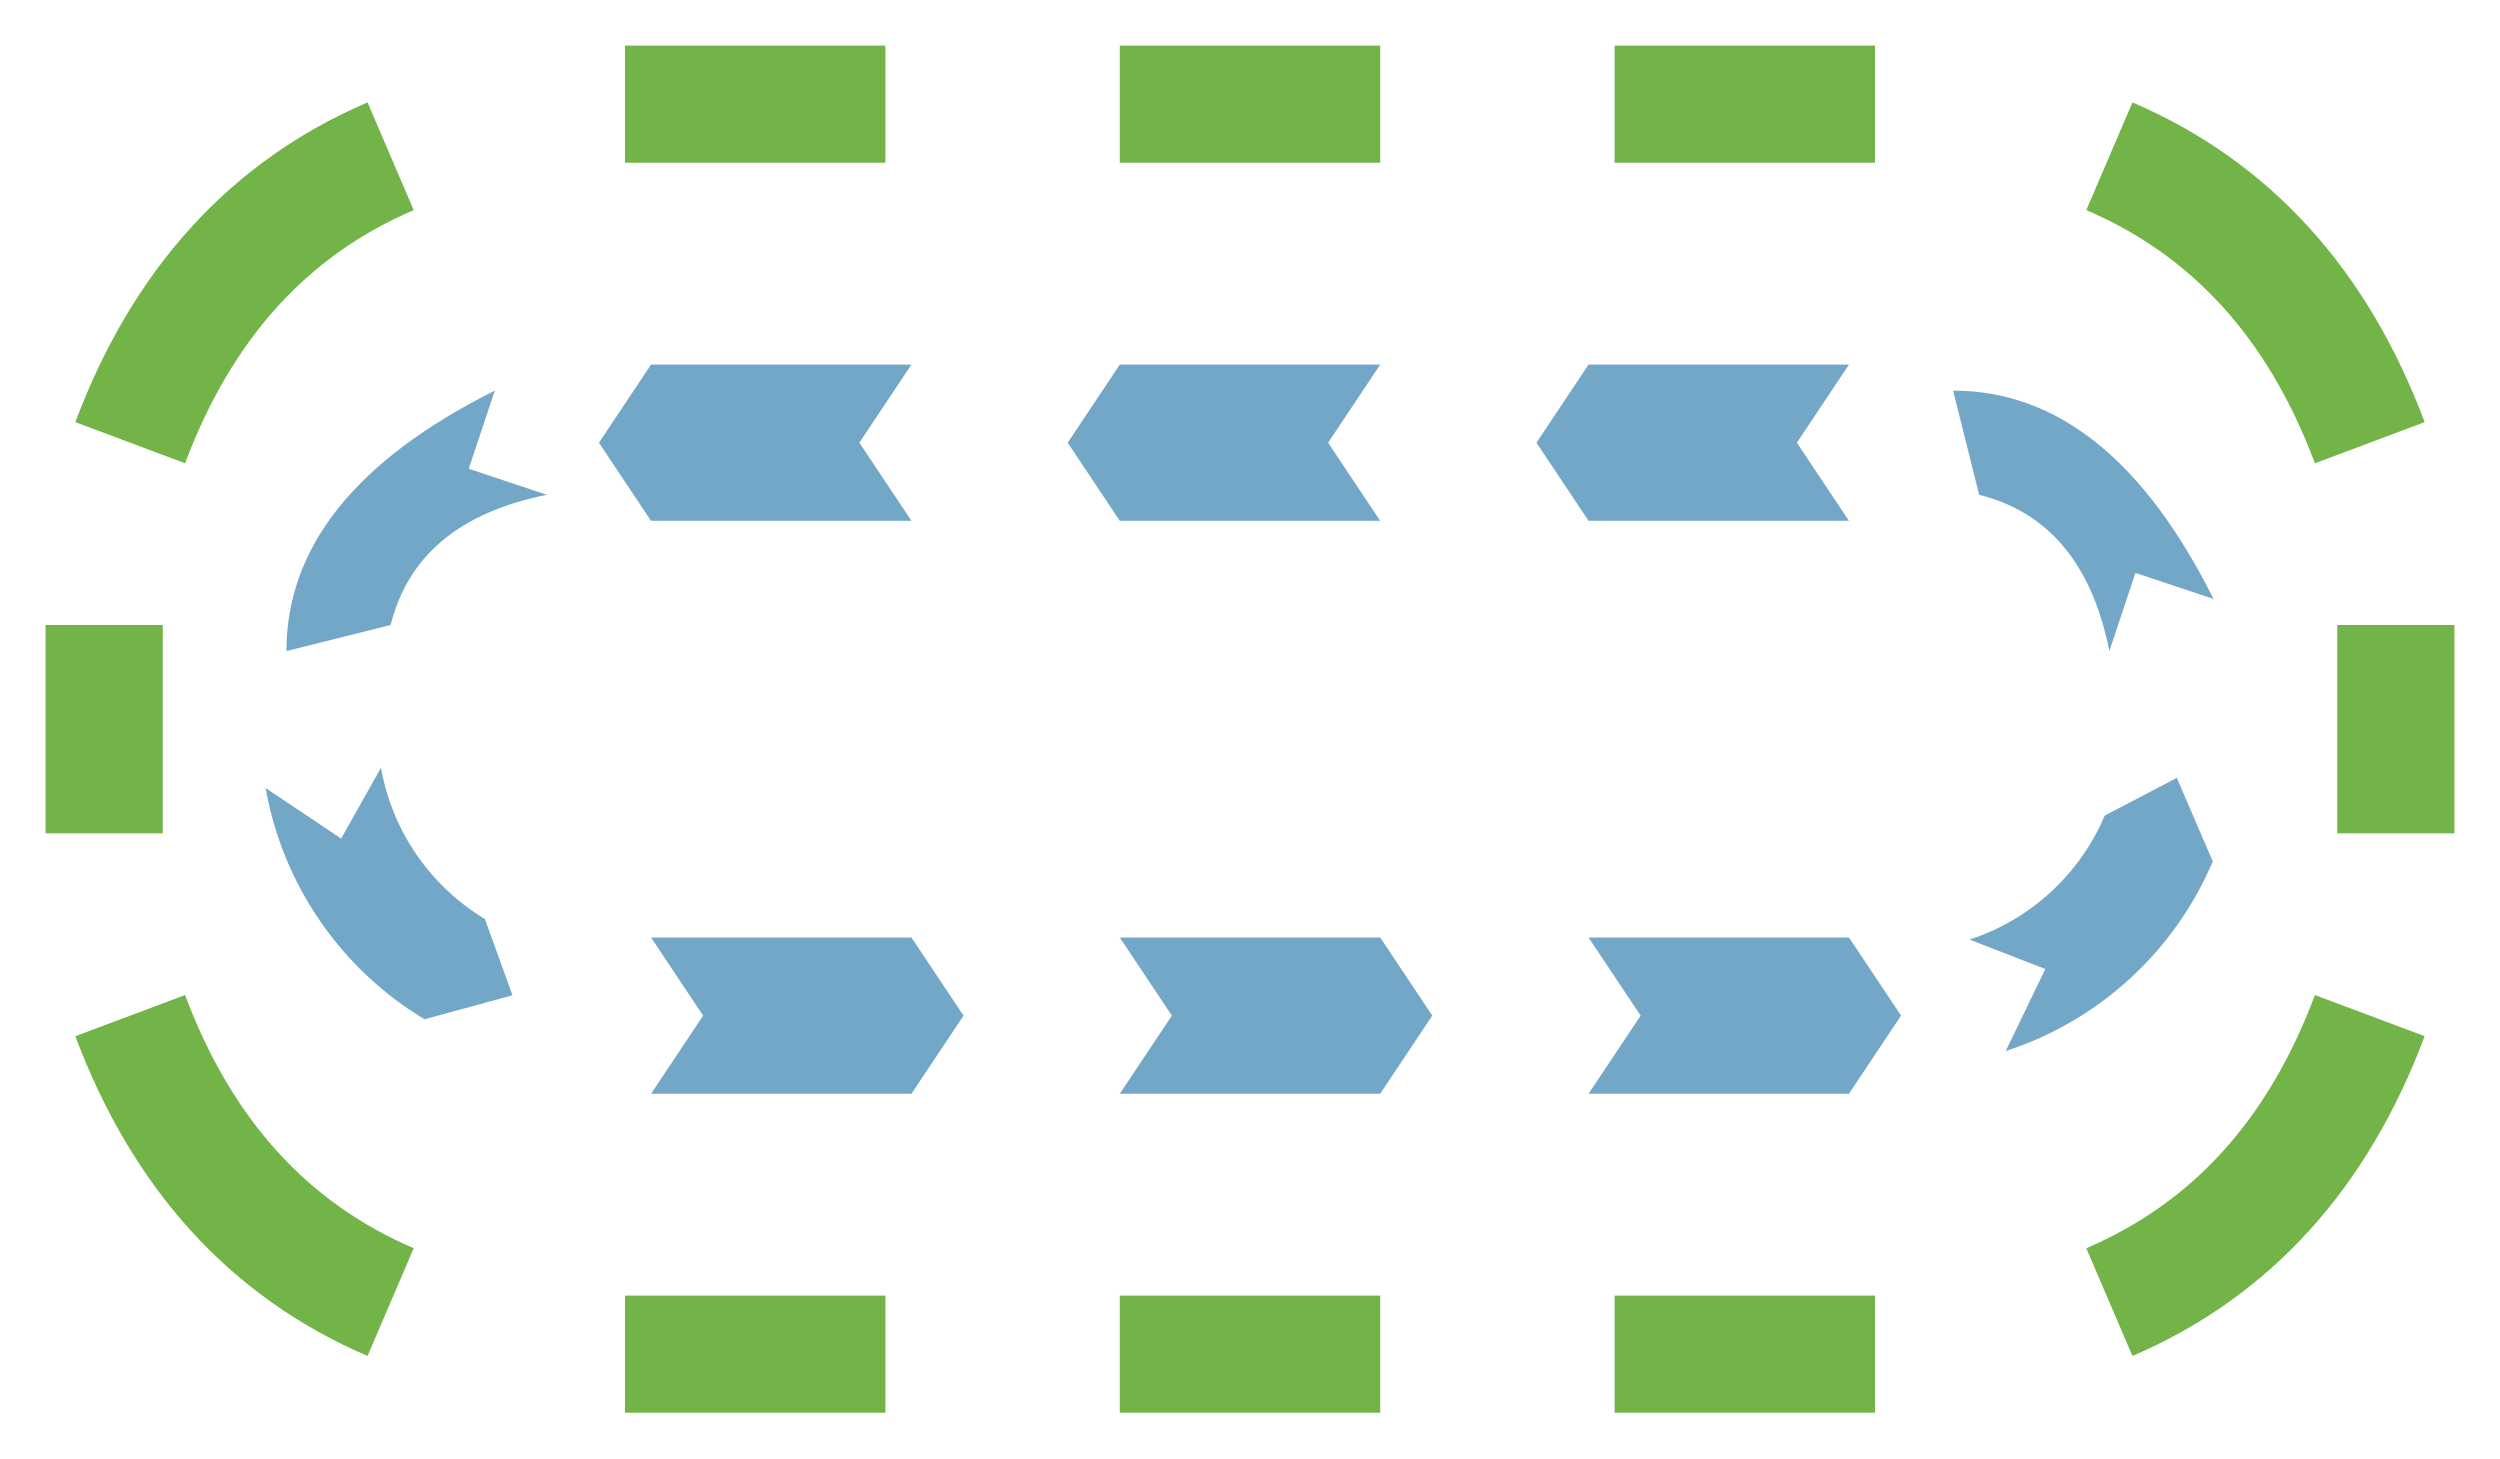
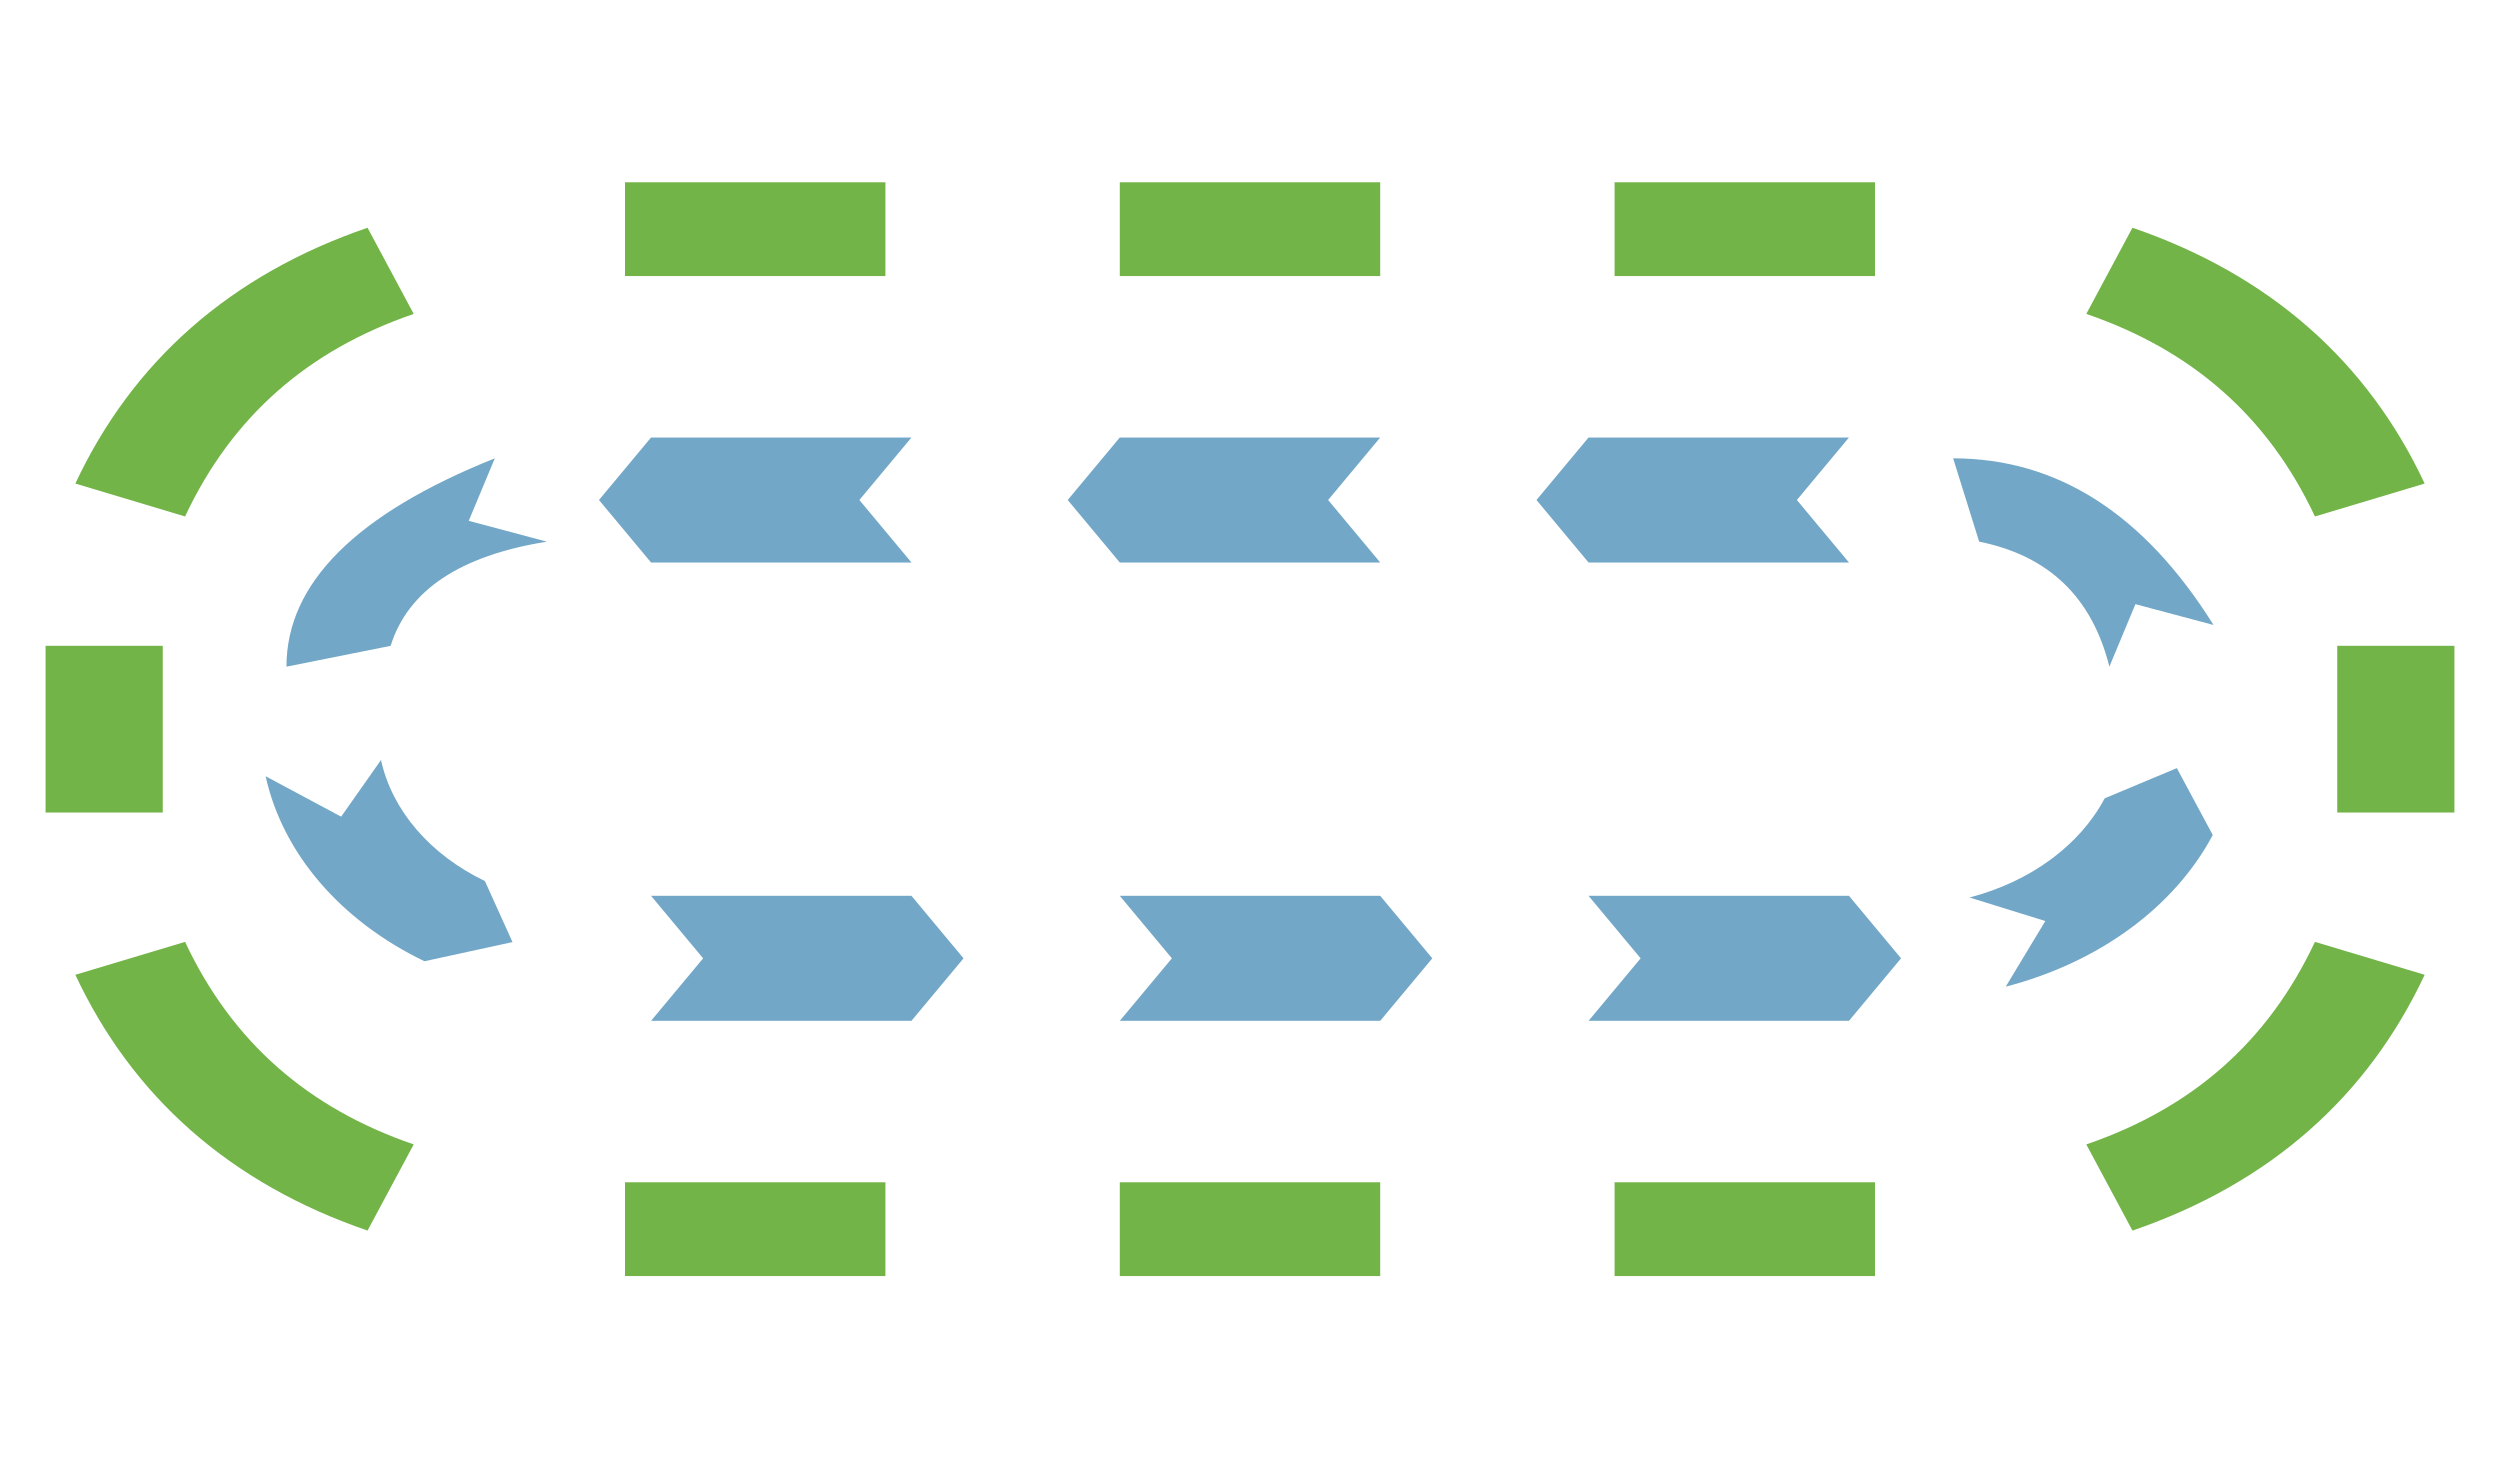
<svg xmlns="http://www.w3.org/2000/svg" viewBox="0 0 96 56">
-   <path fill="none" stroke="#72B447" stroke-width="4.5" stroke-linecap="butt" d="M24 4H34 M43 4H53 M62 4H72 M81 6Q88 9 91 17 M92 24V32 M91 39Q88 47 81 50 M72 52H62 M53 52H43 M34 52H24 M15 50Q8 47 5 39 M4 32V24 M5 17Q8 9 15 6" />
-   <path fill="#73A7C7" d="M25 14H35L33 17L35 20H25L23 17ZM43 14H53L51 17L53 20H43L41 17ZM61 14H71L69 17L71 20H61L59 17ZM25 36H35L37 39L35 42H25L27 39ZM43 36H53L55 39L53 42H43L45 39ZM61 36H71L73 39L71 42H61L63 39Z" />
-   <path fill="#73A7C7" d="M19 15Q11 19 11 25L15 24Q16 20 21 19L18 18Z M10.20 30.26 A13 13 0 0 0 16.30 39.14 L19.68 38.22 L18.62 35.29 A8.5 8.5 0 0 1 14.63 29.48 L13.10 32.20 Z M85 23Q81 15 75 15L76 19Q80 20 81 25L82 22Z M77.02 40.36 A13 13 0 0 0 84.97 33.08 L83.59 29.87 L80.82 31.32 A8.5 8.5 0 0 1 75.63 36.08 L78.54 37.21 Z" />
+   <g transform="translate(0 5.6) scale(1 0.8)">
+     <path fill="none" stroke="#72B447" stroke-width="4.5" stroke-linecap="butt" d="M24 4H34 M43 4H53 M62 4H72 M81 6Q88 9 91 17 M92 24V32 M91 39Q88 47 81 50 M72 52H62 M53 52H43 M34 52H24 M15 50Q8 47 5 39 M4 32V24 M5 17Q8 9 15 6" />
+     <path fill="#73A7C7" d="M25 14H35L33 17L35 20H25L23 17ZM43 14H53L51 17L53 20H43L41 17ZM61 14H71L69 17L71 20H61L59 17ZM25 36H35L37 39L35 42H25L27 39ZM43 36H53L55 39L53 42H43L45 39ZM61 36H71L73 39L71 42H61L63 39Z" />
+     <path fill="#73A7C7" d="M19 15Q11 19 11 25L15 24Q16 20 21 19L18 18Z M10.20 30.26 A13 13 0 0 0 16.30 39.14 L19.68 38.22 L18.62 35.29 A8.5 8.5 0 0 1 14.63 29.48 L13.10 32.20 Z M85 23Q81 15 75 15L76 19Q80 20 81 25L82 22Z M77.02 40.36 A13 13 0 0 0 84.97 33.08 L83.59 29.87 L80.82 31.32 A8.5 8.5 0 0 1 75.63 36.08 L78.54 37.21 Z" />
+   </g>
</svg>
